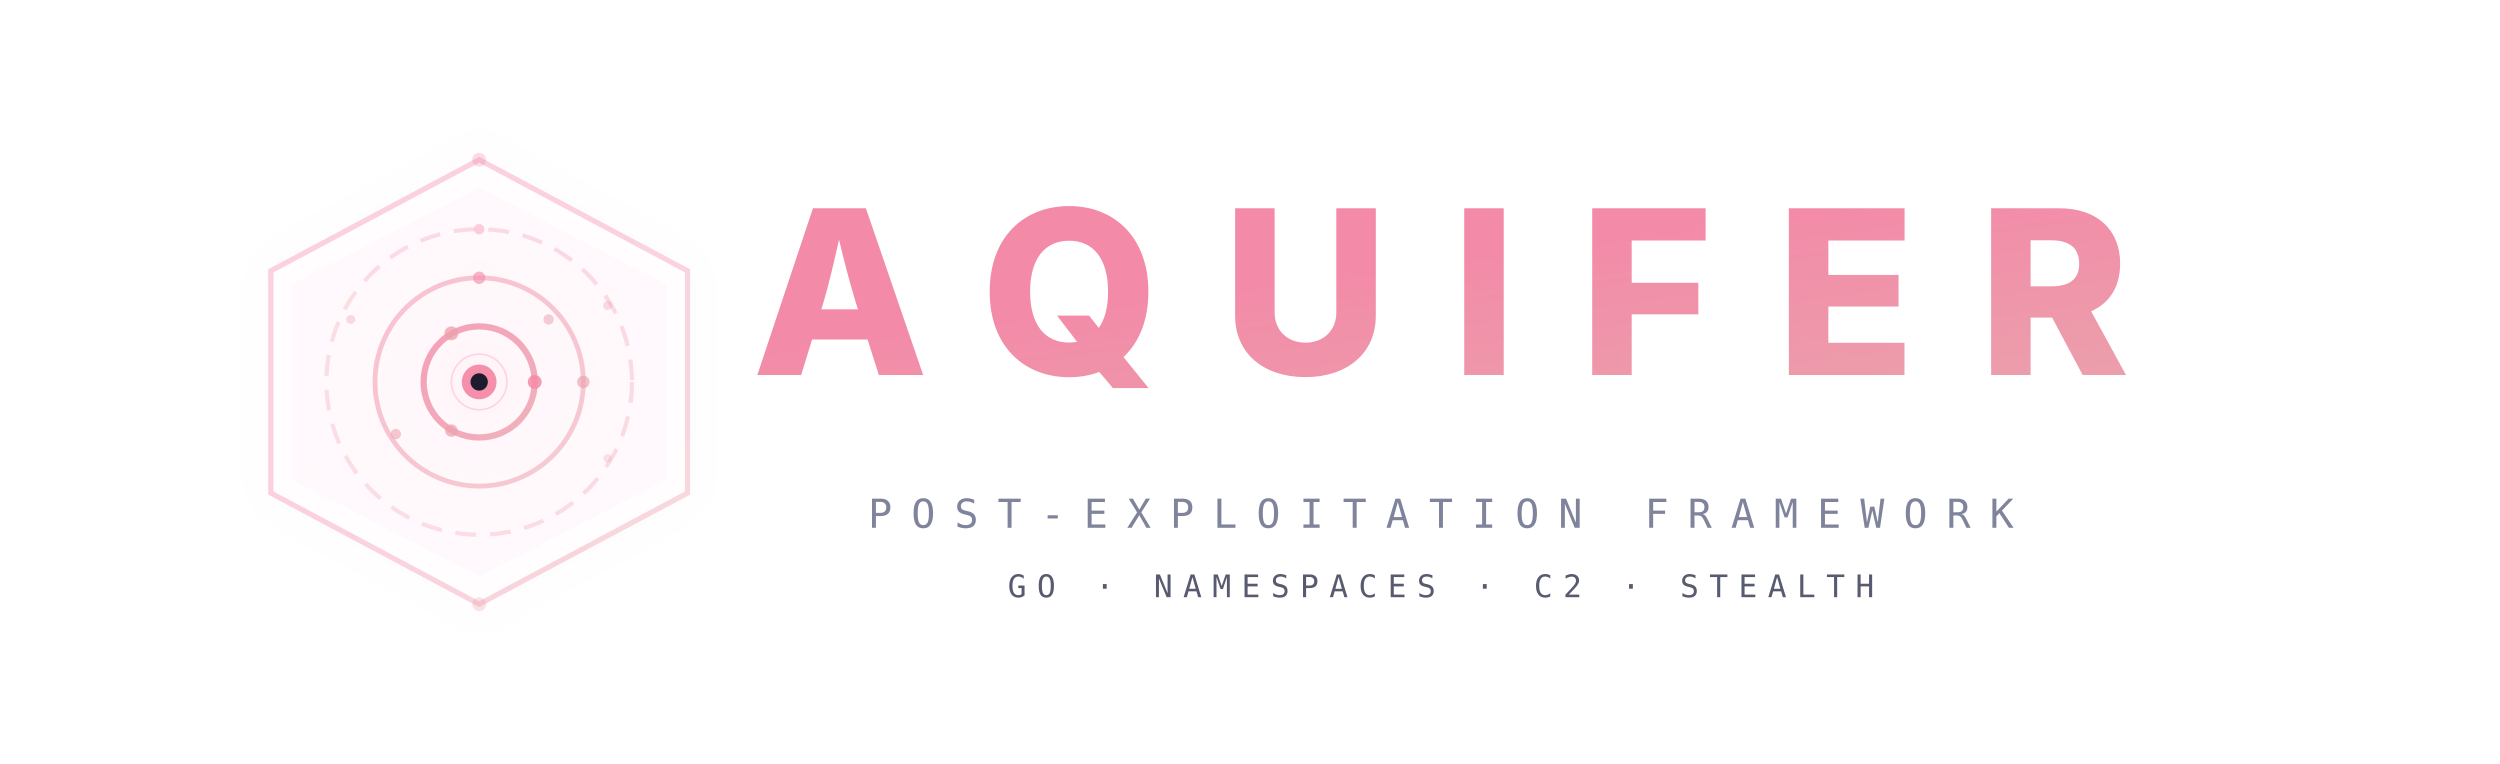
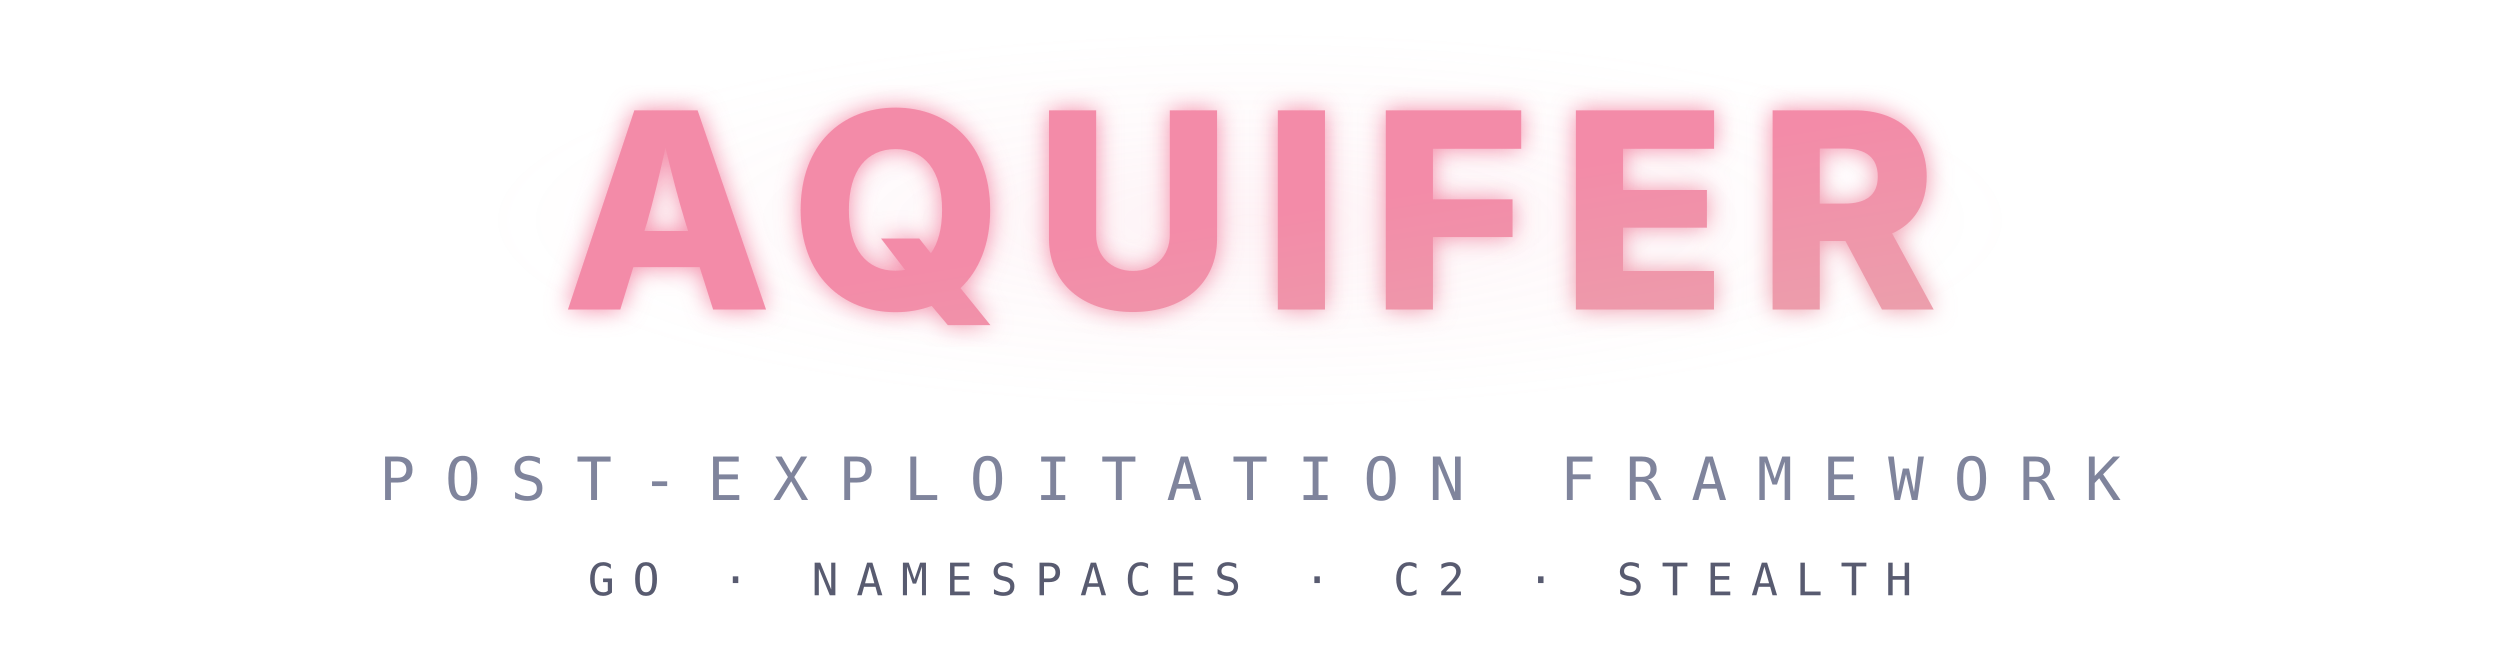
- <svg xmlns="http://www.w3.org/2000/svg" viewBox="0 0 720 220" fill="none">
+ <svg xmlns="http://www.w3.org/2000/svg" viewBox="0 0 420 110" fill="none">
  <defs>
-     <linearGradient id="g1" x1="0%" y1="0%" x2="100%" y2="100%">
-       <stop offset="0%" stop-color="#f38ba8" />
-       <stop offset="40%" stop-color="#f38ba8" />
-       <stop offset="100%" stop-color="#eba0ac" />
-     </linearGradient>
-     <linearGradient id="g2" x1="0%" y1="100%" x2="100%" y2="0%">
-       <stop offset="0%" stop-color="#eba0ac" />
-       <stop offset="100%" stop-color="#f38ba8" />
-     </linearGradient>
-     <linearGradient id="g3" x1="0%" y1="0%" x2="0%" y2="100%">
+     <linearGradient id="grad" x1="0%" y1="0%" x2="100%" y2="100%">
      <stop offset="0%" stop-color="#f38ba8" />
      <stop offset="50%" stop-color="#f38ba8" />
      <stop offset="100%" stop-color="#eba0ac" />
    </linearGradient>
-     <linearGradient id="g4" x1="0%" y1="0%" x2="100%" y2="100%">
-       <stop offset="0%" stop-color="#f38ba8" />
-       <stop offset="100%" stop-color="#eba0ac" />
-     </linearGradient>
-     <filter id="softglow" x="-30%" y="-30%" width="160%" height="160%">
-       <feGaussianBlur in="SourceAlpha" stdDeviation="6" result="blur" />
-       <feFlood flood-color="#f38ba8" flood-opacity="0.15" result="color" />
-       <feComposite in="color" in2="blur" operator="in" result="shadow" />
-       <feComposite in="SourceGraphic" in2="shadow" operator="over" />
+     <radialGradient id="glow" cx="50%" cy="40%" r="40%">
+       <stop offset="0%" stop-color="#f38ba8" stop-opacity="0.1" />
+       <stop offset="50%" stop-color="#f38ba8" stop-opacity="0.04" />
+       <stop offset="100%" stop-color="#eba0ac" stop-opacity="0" />
+     </radialGradient>
+     <filter id="textglow">
+       <feGaussianBlur in="SourceGraphic" stdDeviation="2" result="blur" />
+       <feComposite in="SourceGraphic" in2="blur" operator="over" />
    </filter>
  </defs>
-   <g transform="translate(58, 40)" filter="url(#softglow)">
-     <path d="M 80 6 L 140 38 L 140 102 L 80 134 L 20 102 L 20 38 Z" fill="none" stroke="url(#g1)" stroke-width="1.5" opacity="0.4" />
-     <path d="M 80 14 L 134 42 L 134 98 L 80 126 L 26 98 L 26 42 Z" fill="#f38ba8" opacity="0.04" />
-     <circle cx="80" cy="70" r="16" fill="none" stroke="url(#g4)" stroke-width="1.8" opacity="0.8" />
-     <circle cx="80" cy="70" r="30" fill="none" stroke="url(#g4)" stroke-width="1.4" opacity="0.5" />
-     <circle cx="80" cy="70" r="44" fill="none" stroke="url(#g2)" stroke-width="1.2" opacity="0.3" stroke-dasharray="6 4" />
-     <circle cx="96" cy="70" r="2" fill="#f38ba8" opacity="0.85" />
-     <circle cx="72" cy="56" r="2" fill="#eba0ac" opacity="0.75" />
-     <circle cx="72" cy="84" r="1.8" fill="#eba0ac" opacity="0.7" />
-     <circle cx="110" cy="70" r="1.8" fill="#eba0ac" opacity="0.65" />
-     <circle cx="80" cy="40" r="1.8" fill="#f38ba8" opacity="0.6" />
-     <circle cx="56" cy="85" r="1.5" fill="#eba0ac" opacity="0.55" />
-     <circle cx="100" cy="52" r="1.5" fill="#eba0ac" opacity="0.5" />
-     <circle cx="80" cy="26" r="1.5" fill="#f38ba8" opacity="0.4" />
-     <circle cx="117" cy="48" r="1.3" fill="#eba0ac" opacity="0.35" />
-     <circle cx="43" cy="52" r="1.3" fill="#eba0ac" opacity="0.35" />
-     <circle cx="117" cy="92" r="1.2" fill="#eba0ac" opacity="0.3" />
-     <circle cx="80" cy="70" r="5" fill="#f38ba8" opacity="0.95" />
-     <circle cx="80" cy="70" r="2.5" fill="#1e1e2e" />
-     <circle cx="80" cy="70" r="8" fill="none" stroke="#f38ba8" stroke-width="0.5" opacity="0.3" />
-     <circle cx="80" cy="6" r="2" fill="#f38ba8" opacity="0.3" />
-     <circle cx="80" cy="134" r="2" fill="#eba0ac" opacity="0.3" />
-   </g>
-   <text x="415" y="108" font-family="'SF Pro Display', 'Inter', 'Segoe UI', 'Helvetica Neue', Arial, sans-serif" font-size="66" font-weight="800" letter-spacing="18" fill="url(#g1)" text-anchor="middle">AQUIFER</text>
-   <line x1="280" y1="128" x2="550" y2="128" stroke="url(#g1)" stroke-width="0.8" opacity="0.25" />
-   <text x="415" y="152" font-family="'SF Mono', 'JetBrains Mono', 'Fira Code', 'Cascadia Code', monospace" font-size="11.5" font-weight="400" letter-spacing="5.5" fill="#7f849c" text-anchor="middle">POST-EXPLOITATION FRAMEWORK</text>
-   <text x="415" y="172" font-family="'SF Mono', 'JetBrains Mono', 'Fira Code', monospace" font-size="9" font-weight="400" letter-spacing="3" fill="#585b70" text-anchor="middle">GO  ·  NAMESPACES  ·  C2  ·  STEALTH</text>
+   <ellipse cx="210" cy="45" rx="160" ry="40" fill="url(#glow)" />
+   <text x="210" y="52" text-anchor="middle" font-family="'Inter', 'SF Pro Display', 'Segoe UI', 'Helvetica Neue', Arial, sans-serif" font-size="46" font-weight="800" fill="url(#grad)" letter-spacing="5" filter="url(#textglow)">AQUIFER</text>
+   <line x1="115" y1="68" x2="305" y2="68" stroke="url(#grad)" stroke-width="0.6" opacity="0.2" />
+   <text x="210" y="84" text-anchor="middle" font-family="'JetBrains Mono', 'SF Mono', 'Fira Code', 'Cascadia Code', monospace" font-size="10" font-weight="400" fill="#7f849c" letter-spacing="5">POST-EXPLOITATION FRAMEWORK</text>
+   <text x="210" y="100" text-anchor="middle" font-family="'JetBrains Mono', 'SF Mono', 'Fira Code', monospace" font-size="7.5" font-weight="400" fill="#585b70" letter-spacing="3">GO  ·  NAMESPACES  ·  C2  ·  STEALTH</text>
</svg>
